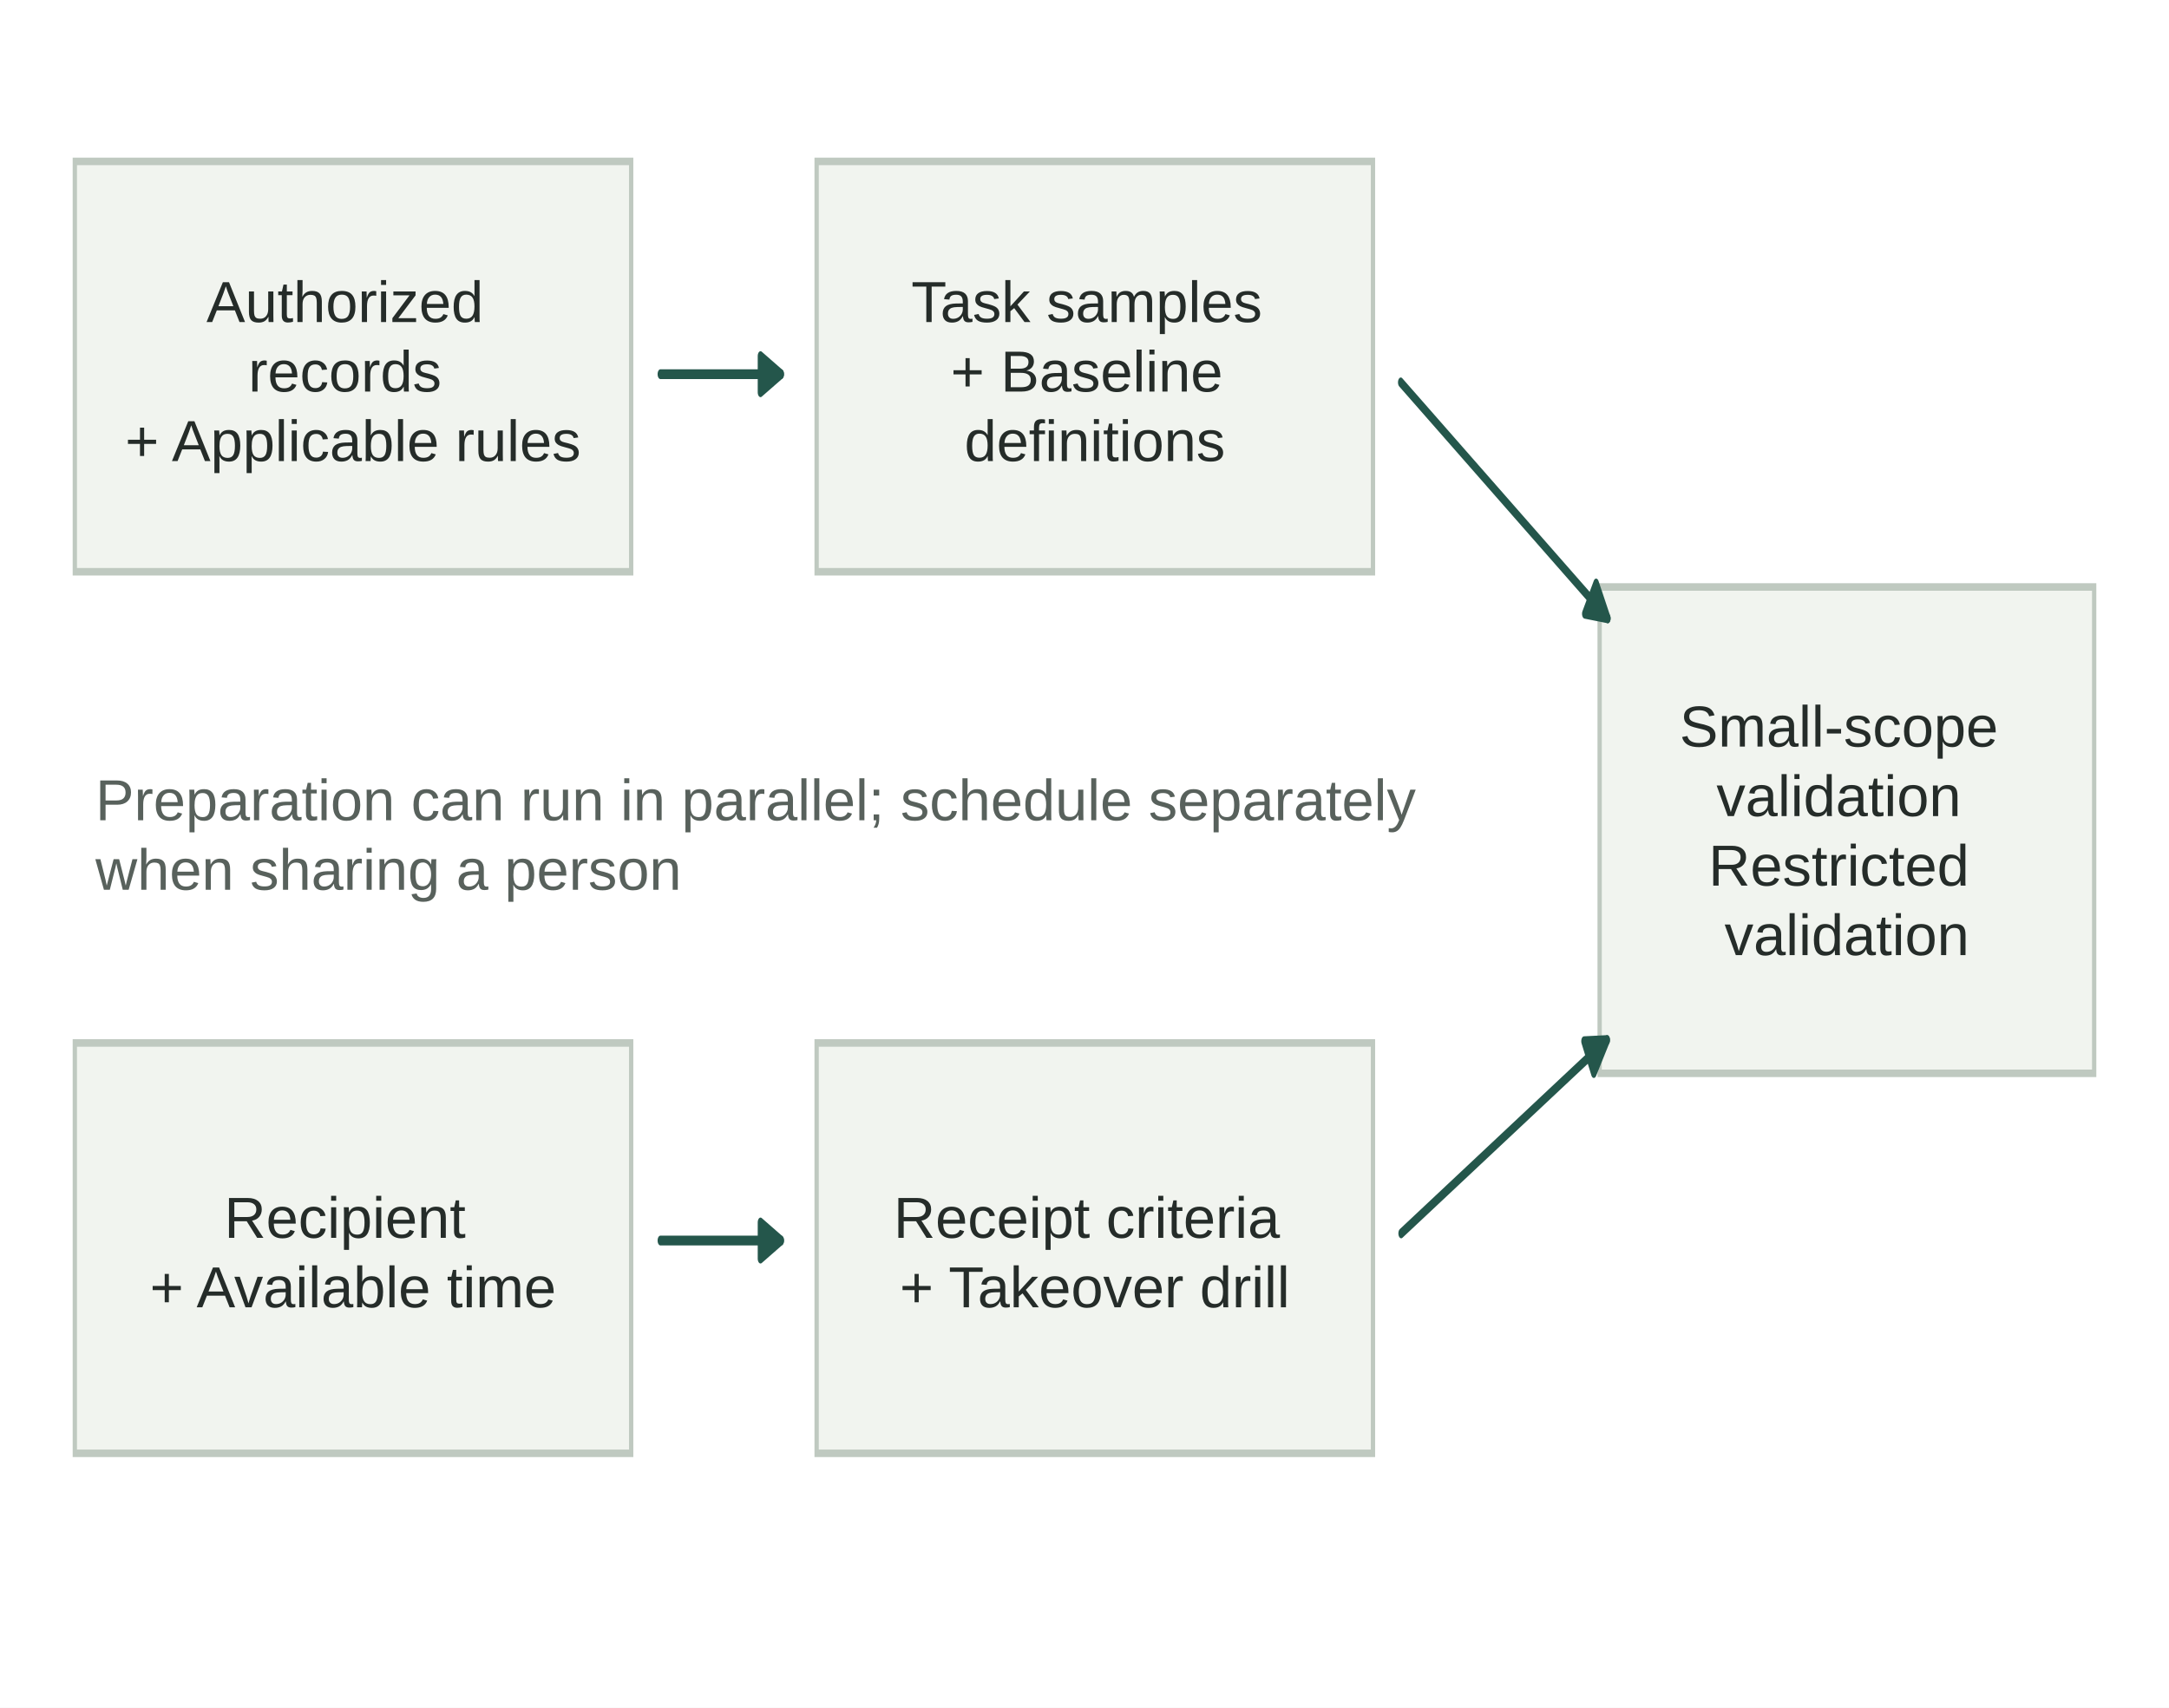
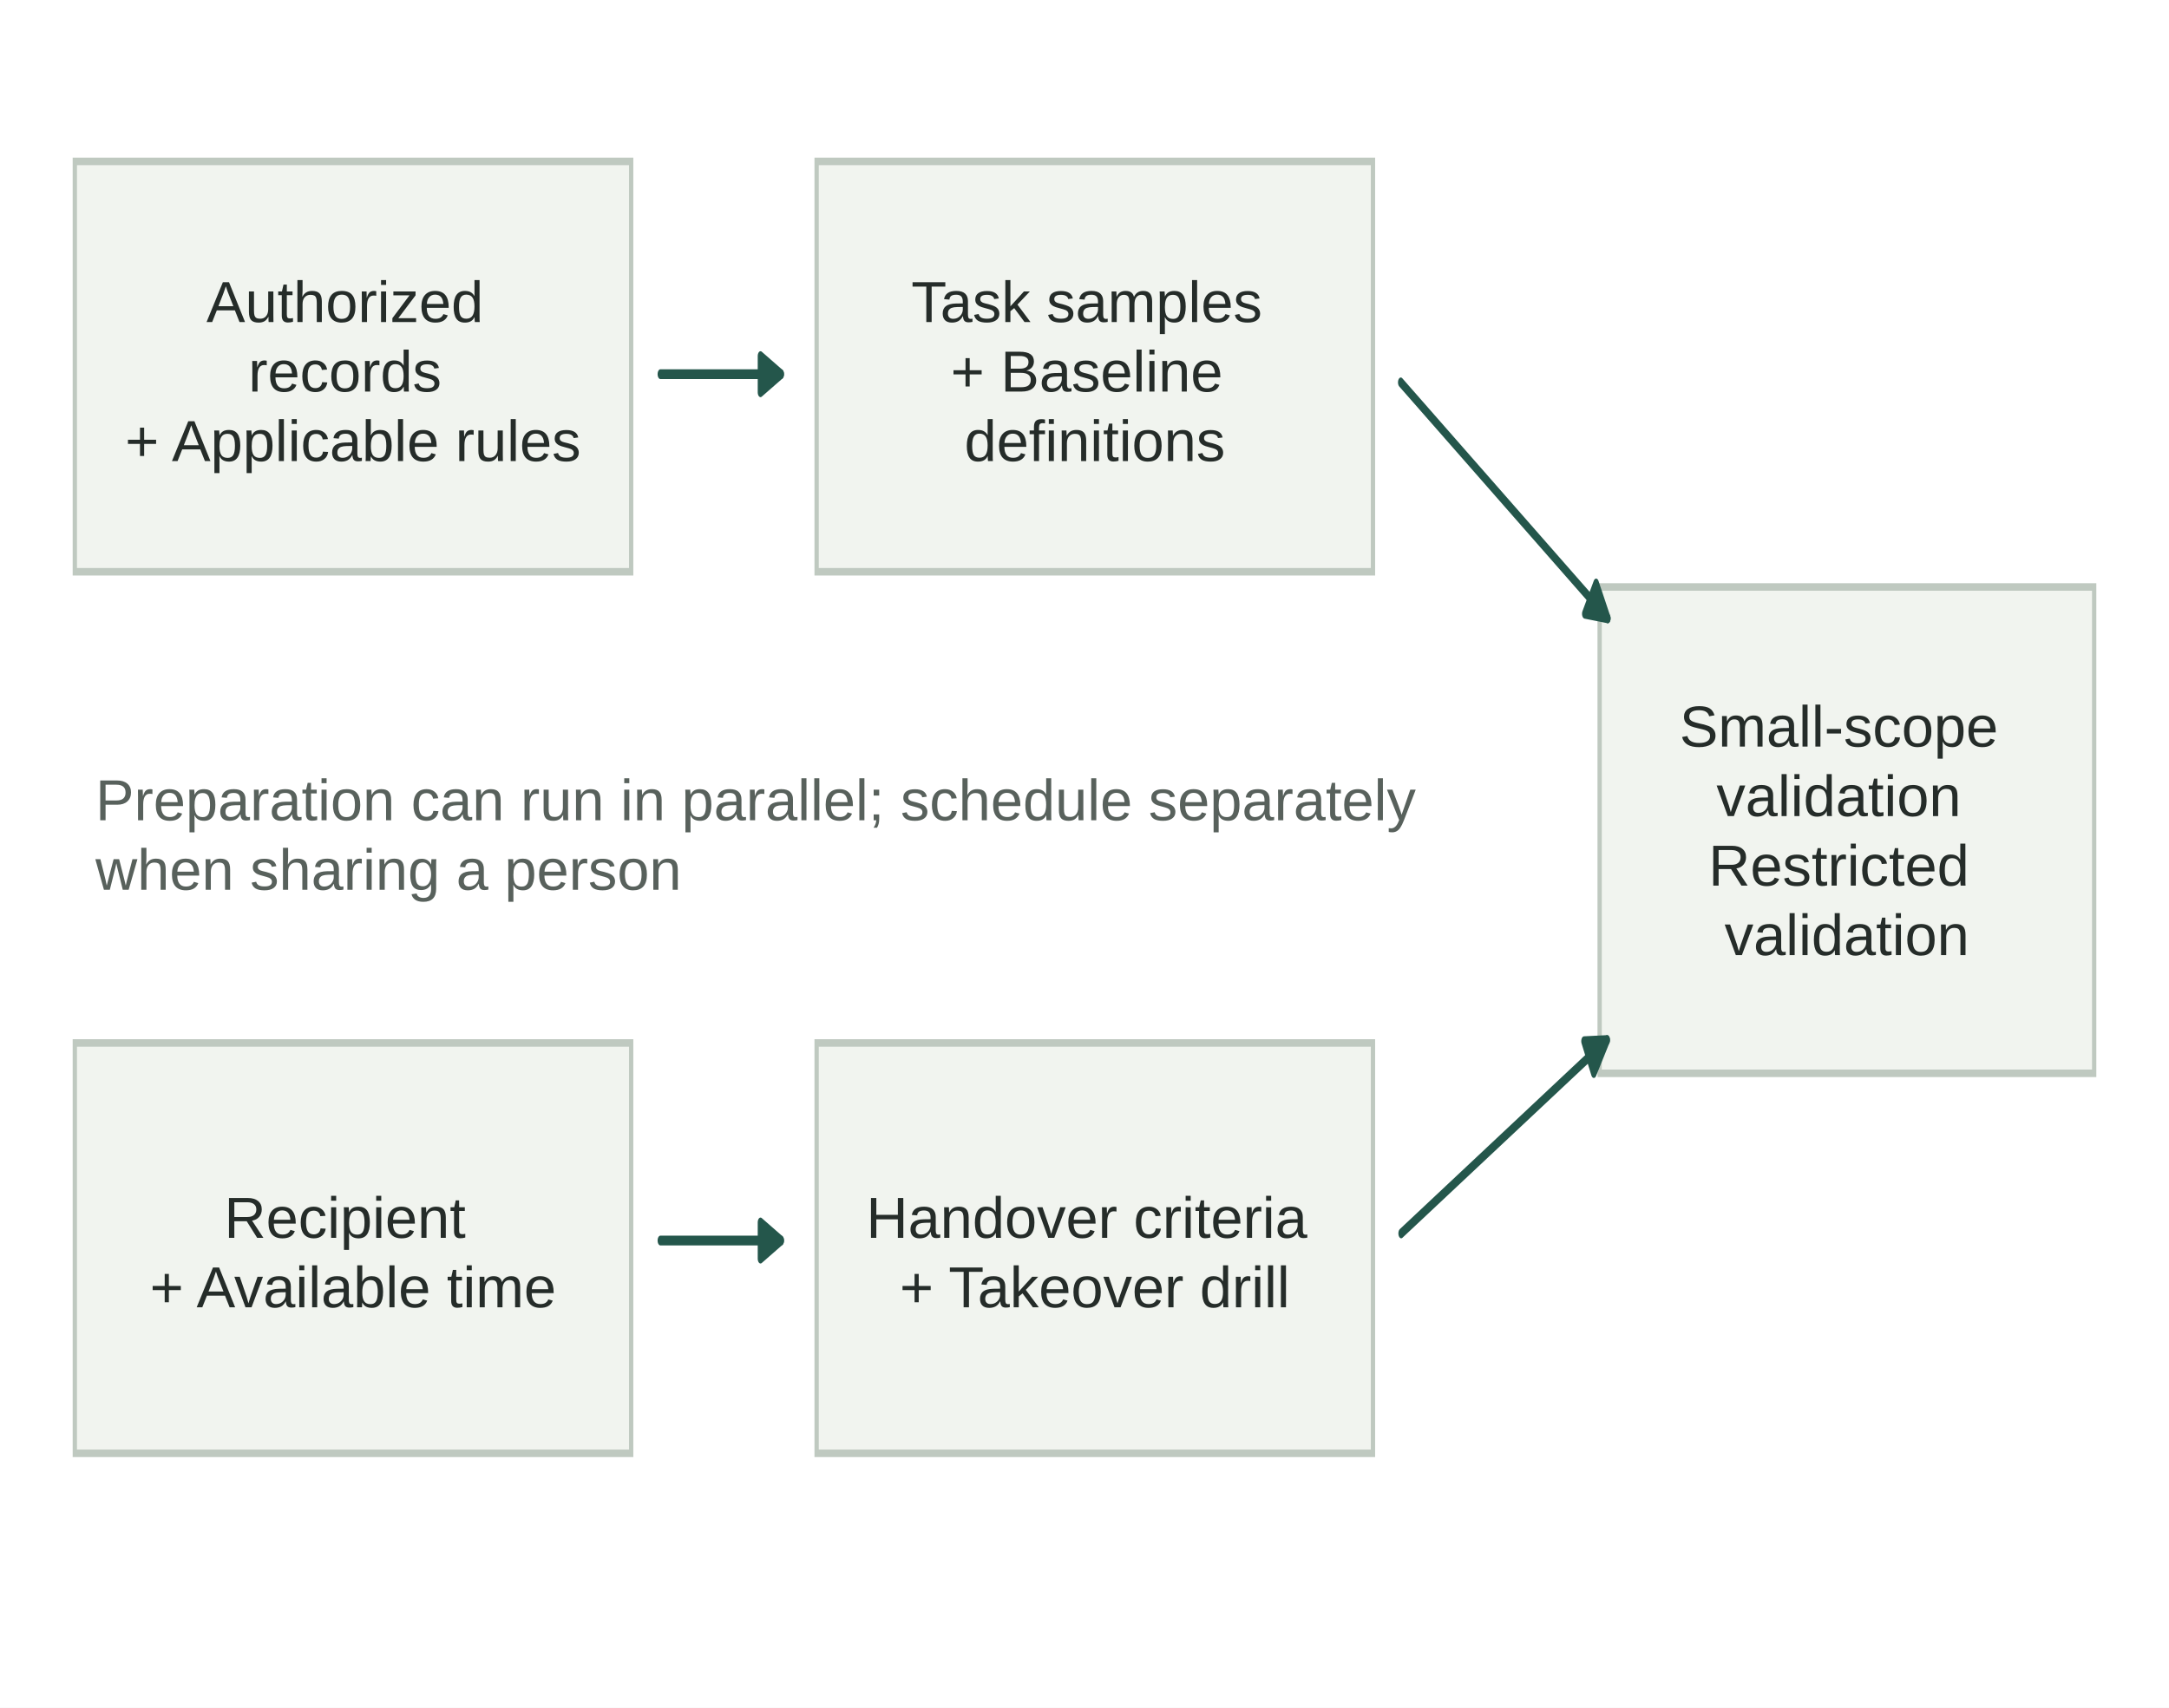
<svg xmlns="http://www.w3.org/2000/svg" width="132mm" height="103.950mm" viewBox="0 0 374.4 294.840" version="1.1">
  <defs>
    <style type="text/css">*{stroke-linejoin: round; stroke-linecap: round}</style>
  </defs>
  <g id="figure_1" transform="scale(0.7428571 1.3)">
    <g id="patch_1">
      <path d="M 0 226.8  L 504 226.8  L 504 0  L 0 0  z " style="fill: #ffffff" />
    </g>
    <g id="axes_1">
      <g id="patch_2">
        <path d="M 17.388 75.933  L 146.664 75.933  L 146.664 21.433  L 17.388 21.433  z " clip-path="url(#p419cb6ed12)" style="fill: #f1f4ef; stroke: #bfc9c0; stroke-linejoin: miter" />
      </g>
      <g id="patch_3">
        <path d="M 189.756 75.933  L 319.032 75.933  L 319.032 21.433  L 189.756 21.433  z " clip-path="url(#p419cb6ed12)" style="fill: #f1f4ef; stroke: #bfc9c0; stroke-linejoin: miter" />
      </g>
      <g id="patch_4">
        <path d="M 153.453 49.692  Q 168.212 49.692 181.518 49.692  " clip-path="url(#p419cb6ed12)" style="fill: none; stroke: #24564b; stroke-width: 1.3; stroke-linecap: round" />
        <path d="M 176.718 47.292  L 181.518 49.692  L 176.718 52.092  z " clip-path="url(#p419cb6ed12)" style="fill: #24564b; stroke: #24564b; stroke-width: 1.3; stroke-linecap: round" />
      </g>
      <g id="patch_5">
        <path d="M 17.388 193.007  L 146.664 193.007  L 146.664 138.507  L 17.388 138.507  z " clip-path="url(#p419cb6ed12)" style="fill: #f1f4ef; stroke: #bfc9c0; stroke-linejoin: miter" />
      </g>
      <g id="patch_6">
        <path d="M 189.756 193.007  L 319.032 193.007  L 319.032 138.507  L 189.756 138.507  z " clip-path="url(#p419cb6ed12)" style="fill: #f1f4ef; stroke: #bfc9c0; stroke-linejoin: miter" />
      </g>
      <g id="patch_7">
        <path d="M 153.453 164.748  Q 168.212 164.748 181.518 164.748  " clip-path="url(#p419cb6ed12)" style="fill: none; stroke: #24564b; stroke-width: 1.3; stroke-linecap: round" />
        <path d="M 176.718 162.348  L 181.518 164.748  L 176.718 167.148  z " clip-path="url(#p419cb6ed12)" style="fill: #24564b; stroke: #24564b; stroke-width: 1.3; stroke-linecap: round" />
      </g>
      <g id="patch_8">
        <path d="M 371.7 142.544  L 486.612 142.544  L 486.612 77.951  L 371.7 77.951  z " clip-path="url(#p419cb6ed12)" style="fill: #f1f4ef; stroke: #bfc9c0; stroke-linejoin: miter" />
      </g>
      <g id="patch_9">
        <path d="M 325.495 50.783  Q 350.153 66.848 373.593 82.12  " clip-path="url(#p419cb6ed12)" style="fill: none; stroke: #24564b; stroke-width: 1.3; stroke-linecap: round" />
        <path d="M 370.881 77.489  L 373.593 82.12  L 368.261 81.511  z " clip-path="url(#p419cb6ed12)" style="fill: #24564b; stroke: #24564b; stroke-width: 1.3; stroke-linecap: round" />
      </g>
      <g id="patch_10">
        <path d="M 325.585 163.801  Q 350.156 150.617 373.446 138.121  " clip-path="url(#p419cb6ed12)" style="fill: none; stroke: #24564b; stroke-width: 1.3; stroke-linecap: round" />
        <path d="M 368.081 138.275  L 373.446 138.121  L 370.351 142.505  z " clip-path="url(#p419cb6ed12)" style="fill: #24564b; stroke: #24564b; stroke-width: 1.3; stroke-linecap: round" />
      </g>
    </g>
  </g>
  <defs>
    <clipPath id="p419cb6ed12">
      <rect x="12.6" y="11.34" width="478.8" height="201.852" />
    </clipPath>
  </defs>
  <text x="60.934" y="55.600" fill="#252c29" font-family="Arial, Helvetica, sans-serif" font-size="10" text-anchor="middle">
    <tspan x="60.934" dy="0">Authorized</tspan>
    <tspan x="60.934" dy="12.0">records</tspan>
    <tspan x="60.934" dy="12.0">+ Applicable rules</tspan>
  </text>
  <text x="188.978" y="55.600" fill="#252c29" font-family="Arial, Helvetica, sans-serif" font-size="10" text-anchor="middle">
    <tspan x="188.978" dy="0">Task samples</tspan>
    <tspan x="188.978" dy="12.0">+ Baseline</tspan>
    <tspan x="188.978" dy="12.0">definitions</tspan>
  </text>
  <text x="60.934" y="213.700" fill="#252c29" font-family="Arial, Helvetica, sans-serif" font-size="10" text-anchor="middle">
    <tspan x="60.934" dy="0">Recipient</tspan>
    <tspan x="60.934" dy="12.0">+ Available time</tspan>
  </text>
  <text x="188.978" y="213.700" fill="#252c29" font-family="Arial, Helvetica, sans-serif" font-size="10" text-anchor="middle">
-     <tspan x="188.978" dy="0">Receipt criteria</tspan>
-     <tspan x="188.978" dy="12.0">+ Takeover drill</tspan>
+     <tspan x="188.978" dy="0">Handover criteria</tspan>
+     <tspan x="188.978" dy="12">+ Takeover drill</tspan>
  </text>
  <text x="318.802" y="128.900" fill="#252c29" font-family="Arial, Helvetica, sans-serif" font-size="10" text-anchor="middle">
    <tspan x="318.802" dy="0">Small-scope</tspan>
    <tspan x="318.802" dy="12.0">validation</tspan>
    <tspan x="318.802" dy="12.0">Restricted</tspan>
    <tspan x="318.802" dy="12.0">validation</tspan>
  </text>
  <text x="16.474" y="141.616" fill="#58615c" font-family="Arial, Helvetica, sans-serif" font-size="10" text-anchor="start">
    <tspan x="16.474" dy="0">Preparation can run in parallel; schedule separately</tspan>
    <tspan x="16.474" dy="12.0">when sharing a person</tspan>
  </text>
</svg>
